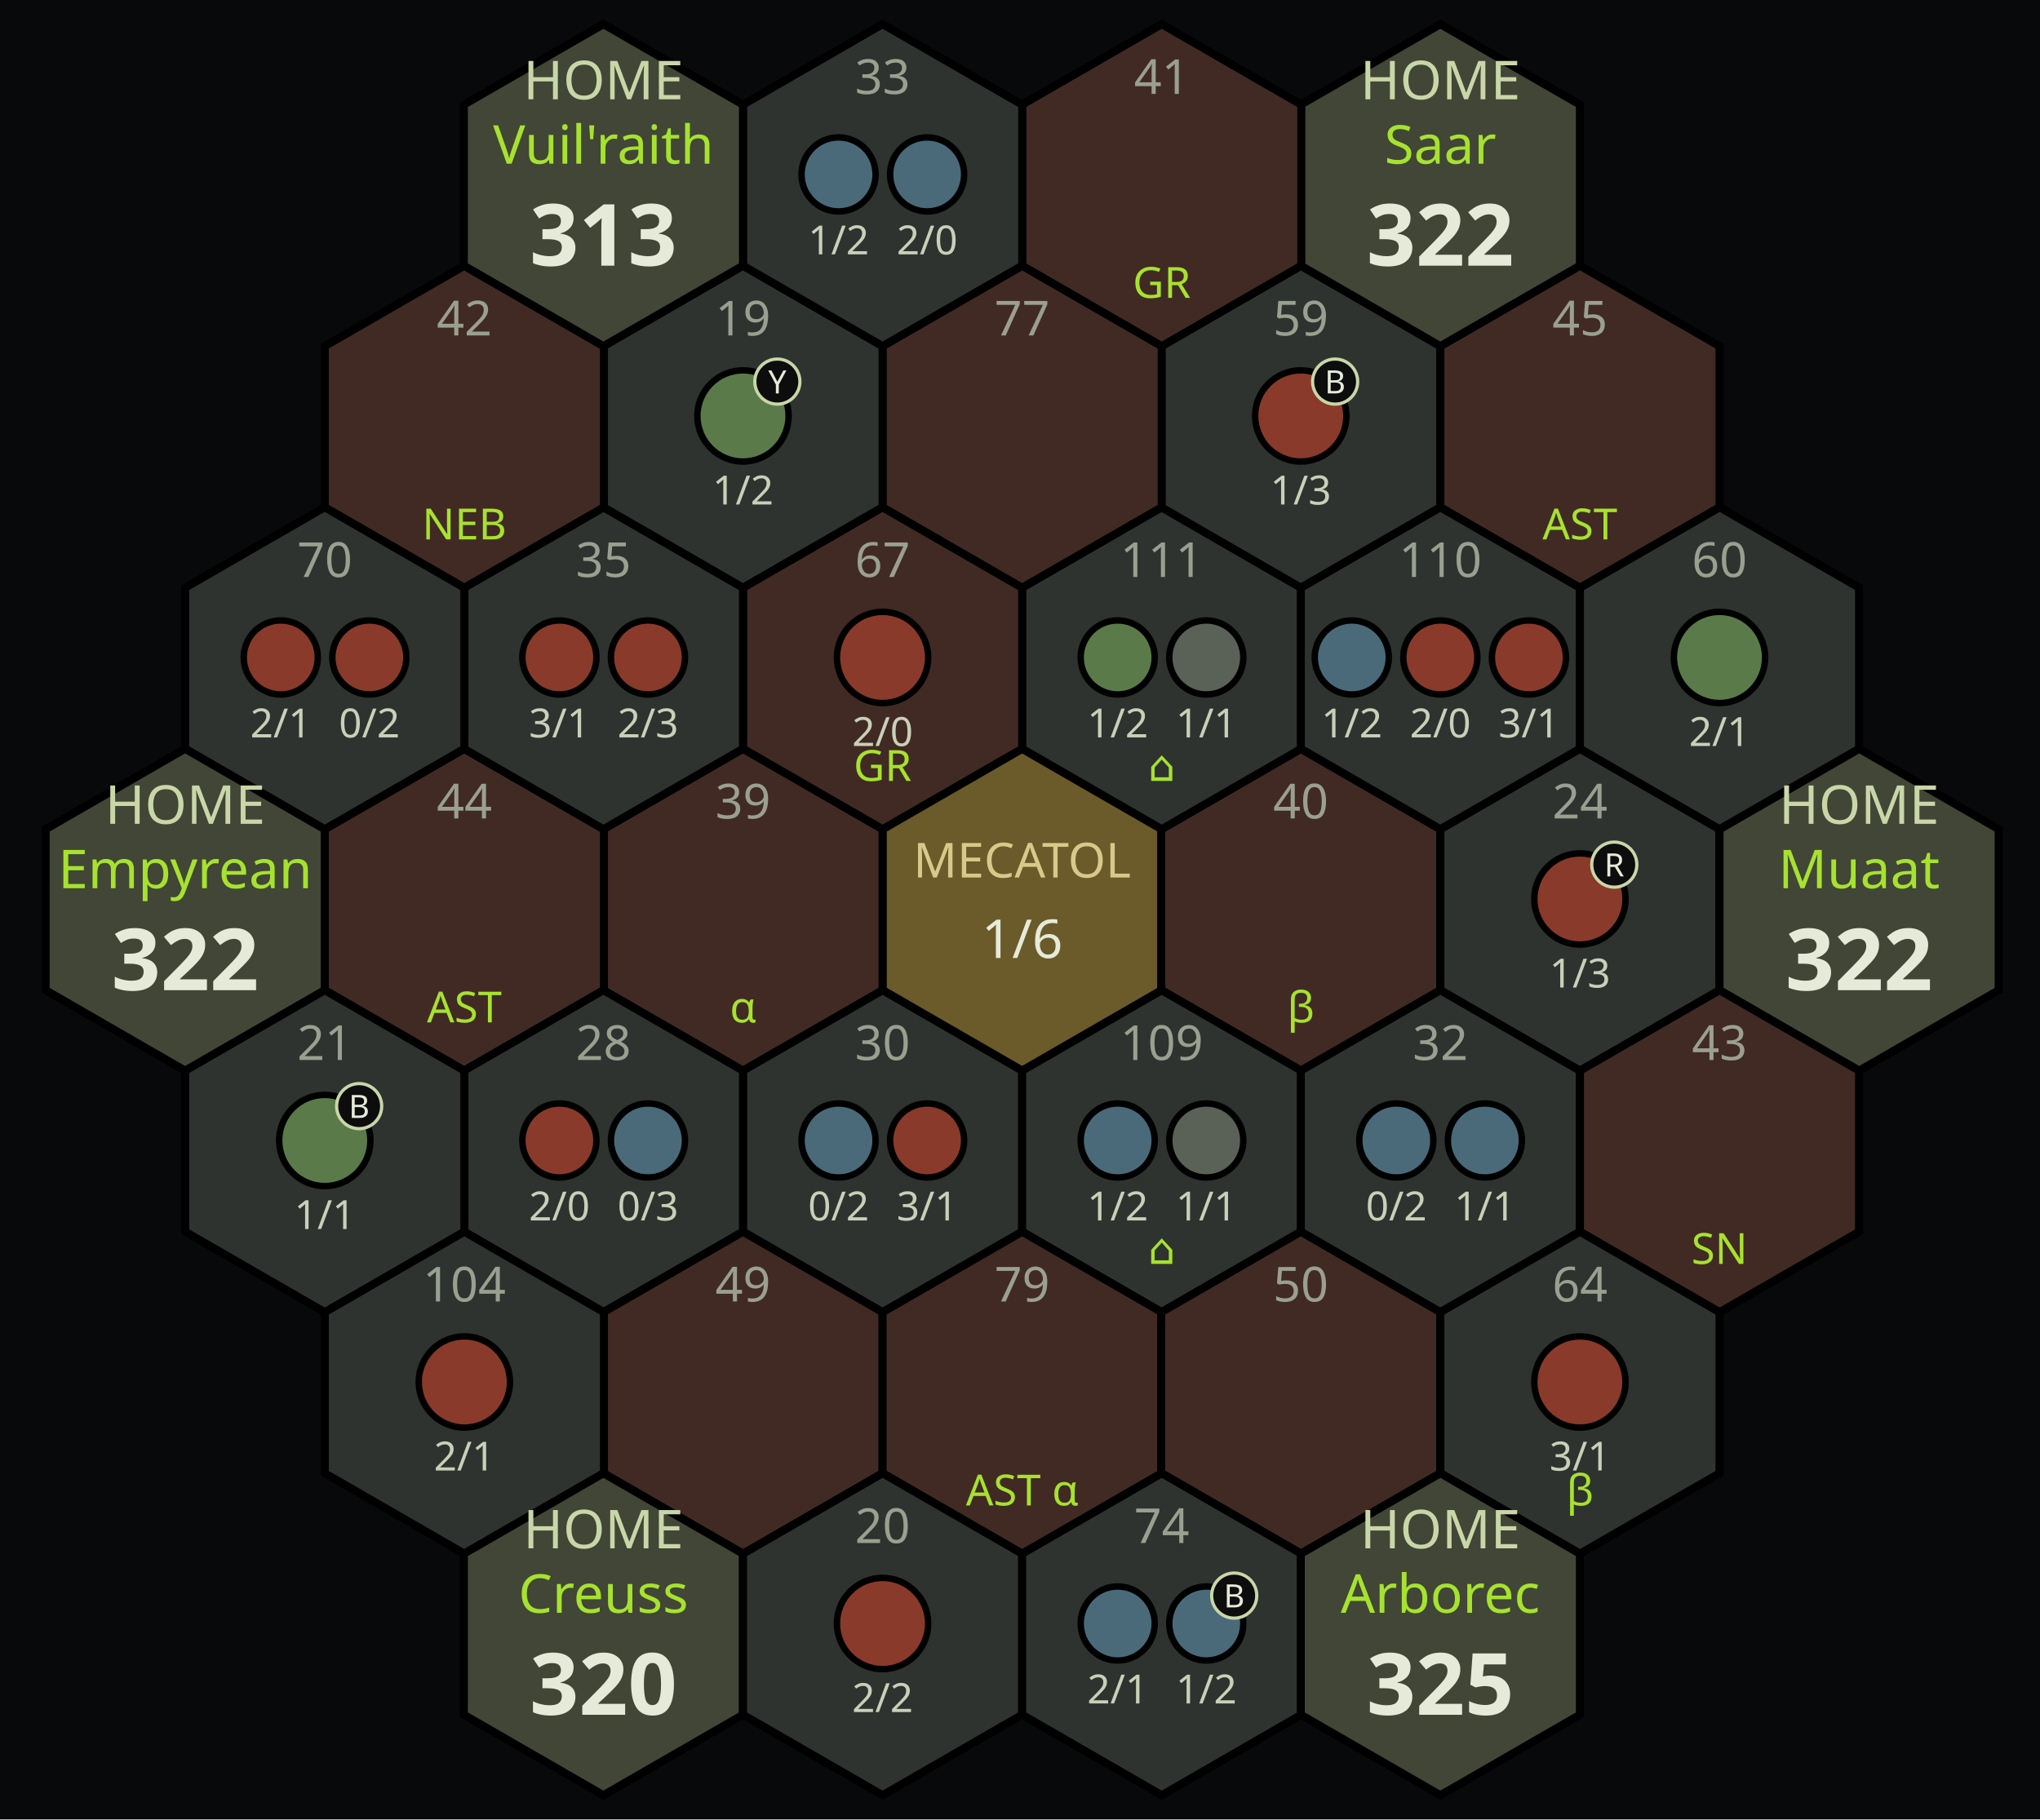
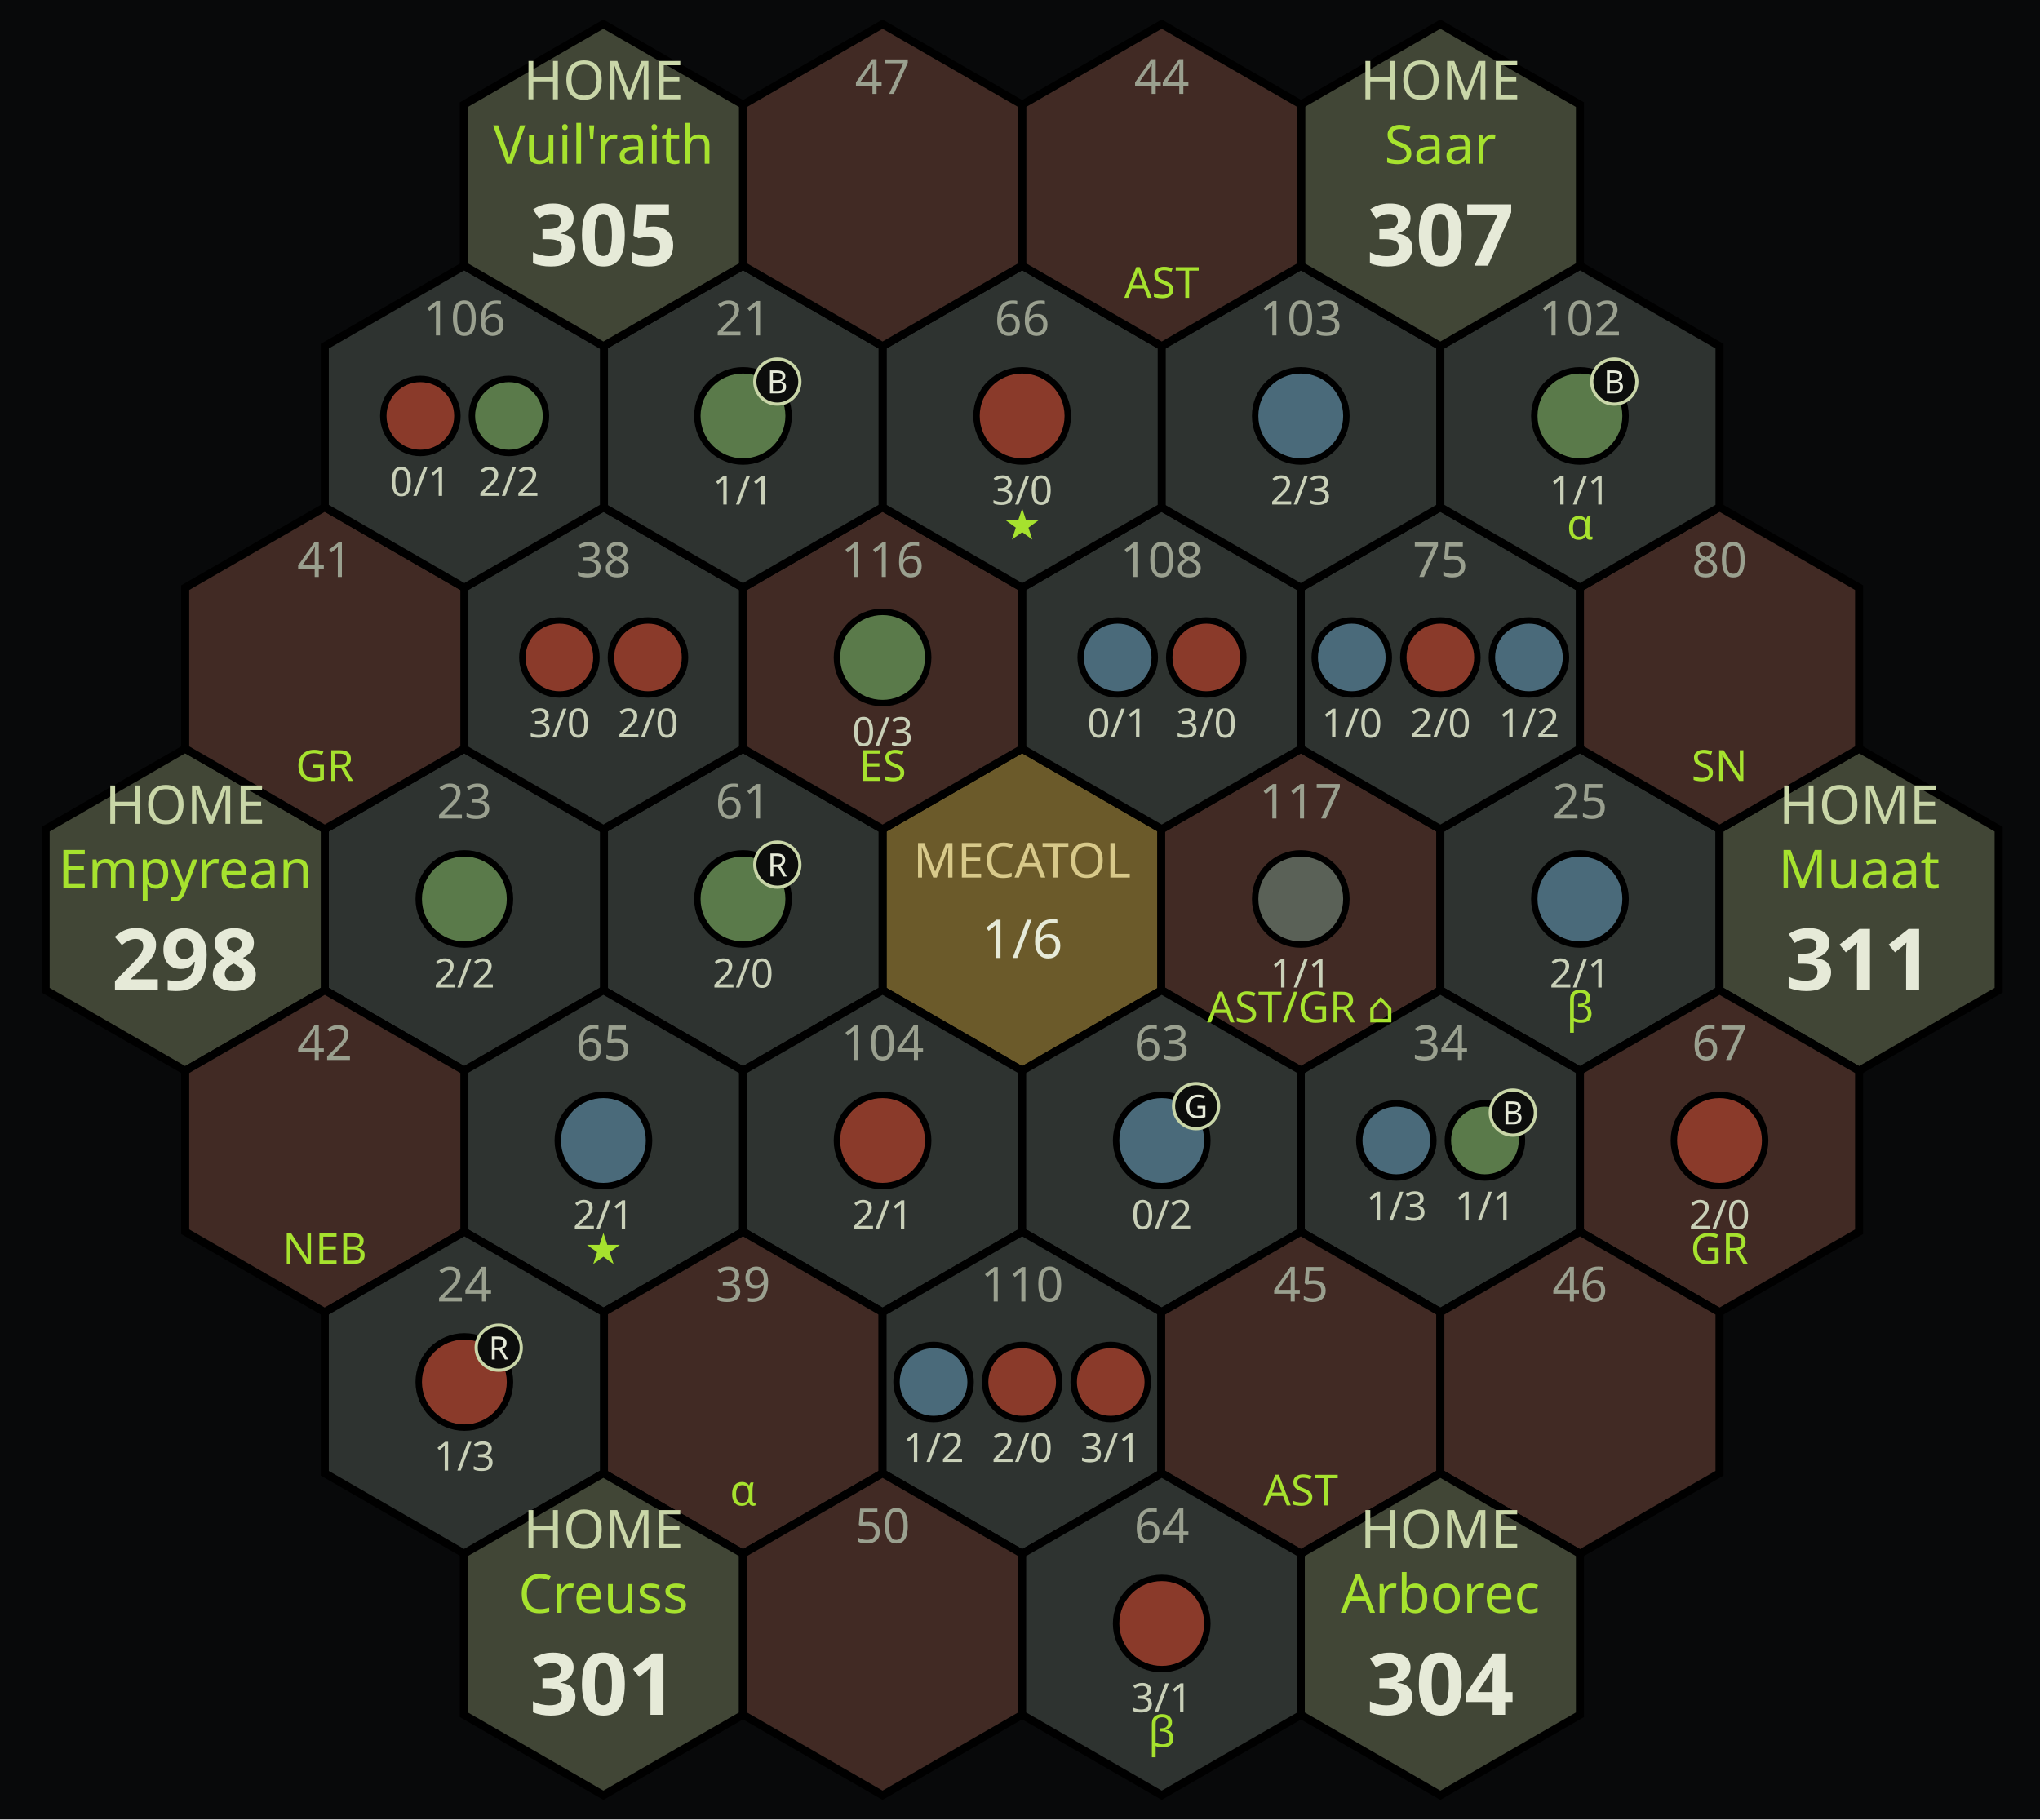
<svg xmlns="http://www.w3.org/2000/svg" width="380" height="339" viewBox="0 0 380 339">
  <rect width="100%" height="100%" fill="#08090a" />
  <polygon points="190.4,139.5 216.4,154.5 216.4,184.5 190.4,199.5 164.4,184.5 164.4,154.5" fill="#6b5a2a" stroke="#000000" stroke-width="1.5" />
  <polygon points="242.3,139.5 268.3,154.5 268.3,184.5 242.3,199.5 216.3,184.5 216.3,154.5" fill="#412a24" stroke="#000000" stroke-width="1.5" />
  <polygon points="216.4,94.5 242.4,109.5 242.4,139.5 216.4,154.5 190.4,139.5 190.4,109.5" fill="#2e3330" stroke="#000000" stroke-width="1.5" />
-   <polygon points="138.4,139.5 164.4,154.5 164.4,184.5 138.4,199.5 112.4,184.5 112.4,154.5" fill="#412a24" stroke="#000000" stroke-width="1.5" />
+   <polygon points="138.4,139.5 164.4,154.5 164.4,184.5 138.4,199.5 112.4,184.5 112.4,154.5" fill="#2e3330" stroke="#000000" stroke-width="1.5" />
  <polygon points="164.4,94.5 190.4,109.5 190.4,139.5 164.4,154.5 138.4,139.5 138.4,109.5" fill="#412a24" stroke="#000000" stroke-width="1.5" />
  <polygon points="164.4,184.5 190.4,199.5 190.4,229.5 164.4,244.5 138.4,229.5 138.4,199.5" fill="#2e3330" stroke="#000000" stroke-width="1.5" />
  <polygon points="216.4,184.5 242.4,199.5 242.4,229.5 216.4,244.5 190.4,229.5 190.4,199.5" fill="#2e3330" stroke="#000000" stroke-width="1.5" />
  <polygon points="294.3,139.5 320.3,154.5 320.3,184.5 294.3,199.5 268.3,184.5 268.3,154.5" fill="#2e3330" stroke="#000000" stroke-width="1.5" />
  <polygon points="268.3,94.5 294.3,109.5 294.3,139.5 268.3,154.5 242.3,139.5 242.3,109.5" fill="#2e3330" stroke="#000000" stroke-width="1.5" />
  <polygon points="268.3,184.5 294.3,199.5 294.3,229.5 268.3,244.5 242.3,229.5 242.3,199.5" fill="#2e3330" stroke="#000000" stroke-width="1.5" />
  <polygon points="242.3,49.5 268.3,64.5 268.3,94.5 242.3,109.5 216.3,94.5 216.3,64.5" fill="#2e3330" stroke="#000000" stroke-width="1.5" />
-   <polygon points="190.4,49.5 216.4,64.5 216.4,94.5 190.4,109.5 164.4,94.5 164.4,64.5" fill="#412a24" stroke="#000000" stroke-width="1.5" />
-   <polygon points="86.5,139.5 112.5,154.5 112.5,184.5 86.5,199.5 60.5,184.5 60.5,154.5" fill="#412a24" stroke="#000000" stroke-width="1.5" />
+   <polygon points="190.4,49.5 216.4,64.5 216.4,94.5 190.4,109.5 164.4,94.5 164.4,64.5" fill="#2e3330" stroke="#000000" stroke-width="1.5" />
+   <polygon points="86.5,139.5 112.5,154.5 112.5,184.5 86.5,199.5 60.5,184.5 60.5,154.5" fill="#2e3330" stroke="#000000" stroke-width="1.5" />
  <polygon points="112.4,94.5 138.4,109.5 138.4,139.5 112.4,154.5 86.4,139.5 86.4,109.5" fill="#2e3330" stroke="#000000" stroke-width="1.5" />
  <polygon points="112.4,184.5 138.4,199.5 138.4,229.5 112.4,244.5 86.4,229.5 86.4,199.5" fill="#2e3330" stroke="#000000" stroke-width="1.5" />
  <polygon points="138.4,49.5 164.4,64.5 164.4,94.5 138.4,109.5 112.4,94.5 112.4,64.5" fill="#2e3330" stroke="#000000" stroke-width="1.5" />
  <polygon points="138.4,229.5 164.4,244.5 164.4,274.5 138.4,289.5 112.4,274.5 112.4,244.5" fill="#412a24" stroke="#000000" stroke-width="1.5" />
-   <polygon points="190.4,229.5 216.4,244.5 216.4,274.5 190.4,289.5 164.4,274.5 164.4,244.5" fill="#412a24" stroke="#000000" stroke-width="1.5" />
+   <polygon points="190.4,229.5 216.4,244.5 216.4,274.5 190.4,289.5 164.4,274.5 164.4,244.5" fill="#2e3330" stroke="#000000" stroke-width="1.5" />
  <polygon points="242.3,229.5 268.3,244.5 268.3,274.5 242.3,289.5 216.3,274.5 216.3,244.5" fill="#412a24" stroke="#000000" stroke-width="1.5" />
  <polygon points="346.3,139.5 372.3,154.5 372.3,184.5 346.3,199.5 320.3,184.5 320.3,154.5" fill="#414636" stroke="#000000" stroke-width="1.5" />
-   <polygon points="320.3,94.5 346.3,109.5 346.3,139.5 320.3,154.5 294.3,139.5 294.3,109.5" fill="#2e3330" stroke="#000000" stroke-width="1.5" />
+   <polygon points="320.3,94.5 346.3,109.5 346.3,139.5 320.3,154.5 294.3,139.5 294.3,109.5" fill="#412a24" stroke="#000000" stroke-width="1.5" />
  <polygon points="320.3,184.5 346.3,199.5 346.3,229.5 320.3,244.5 294.3,229.5 294.3,199.5" fill="#412a24" stroke="#000000" stroke-width="1.5" />
-   <polygon points="294.3,49.5 320.3,64.5 320.3,94.5 294.3,109.5 268.3,94.5 268.3,64.5" fill="#412a24" stroke="#000000" stroke-width="1.5" />
-   <polygon points="294.3,229.5 320.3,244.5 320.3,274.5 294.3,289.5 268.3,274.5 268.3,244.5" fill="#2e3330" stroke="#000000" stroke-width="1.5" />
+   <polygon points="294.3,49.5 320.3,64.5 320.3,94.5 294.3,109.5 268.3,94.5 268.3,64.5" fill="#2e3330" stroke="#000000" stroke-width="1.5" />
+   <polygon points="294.3,229.5 320.3,244.5 320.3,274.5 294.3,289.5 268.3,274.5 268.3,244.5" fill="#412a24" stroke="#000000" stroke-width="1.5" />
  <polygon points="268.3,4.5 294.3,19.5 294.3,49.5 268.3,64.5 242.3,49.5 242.3,19.5" fill="#414636" stroke="#000000" stroke-width="1.5" />
  <polygon points="216.4,4.5 242.4,19.5 242.4,49.5 216.4,64.5 190.4,49.5 190.4,19.5" fill="#412a24" stroke="#000000" stroke-width="1.5" />
-   <polygon points="164.4,4.5 190.4,19.5 190.4,49.5 164.4,64.5 138.4,49.5 138.4,19.5" fill="#2e3330" stroke="#000000" stroke-width="1.5" />
+   <polygon points="164.4,4.5 190.4,19.5 190.4,49.5 164.4,64.5 138.4,49.5 138.4,19.5" fill="#412a24" stroke="#000000" stroke-width="1.5" />
  <polygon points="34.5,139.5 60.5,154.5 60.5,184.5 34.5,199.5 8.5,184.5 8.5,154.5" fill="#414636" stroke="#000000" stroke-width="1.5" />
-   <polygon points="60.5,94.5 86.5,109.5 86.5,139.5 60.5,154.5 34.5,139.5 34.5,109.5" fill="#2e3330" stroke="#000000" stroke-width="1.5" />
-   <polygon points="60.5,184.5 86.5,199.5 86.5,229.5 60.5,244.5 34.5,229.5 34.5,199.5" fill="#2e3330" stroke="#000000" stroke-width="1.5" />
-   <polygon points="86.5,49.5 112.5,64.5 112.5,94.5 86.5,109.5 60.5,94.5 60.5,64.5" fill="#412a24" stroke="#000000" stroke-width="1.5" />
+   <polygon points="60.5,94.5 86.5,109.5 86.5,139.5 60.5,154.5 34.5,139.5 34.5,109.5" fill="#412a24" stroke="#000000" stroke-width="1.5" />
+   <polygon points="60.5,184.5 86.5,199.5 86.5,229.5 60.5,244.5 34.5,229.5 34.5,199.5" fill="#412a24" stroke="#000000" stroke-width="1.5" />
+   <polygon points="86.5,49.5 112.5,64.5 112.5,94.5 86.5,109.5 60.5,94.5 60.5,64.5" fill="#2e3330" stroke="#000000" stroke-width="1.5" />
  <polygon points="86.5,229.5 112.5,244.5 112.5,274.5 86.5,289.5 60.5,274.5 60.5,244.5" fill="#2e3330" stroke="#000000" stroke-width="1.5" />
  <polygon points="112.4,4.5 138.4,19.5 138.4,49.5 112.4,64.5 86.4,49.5 86.4,19.5" fill="#414636" stroke="#000000" stroke-width="1.5" />
  <polygon points="112.4,274.5 138.4,289.5 138.4,319.5 112.4,334.5 86.4,319.5 86.4,289.5" fill="#414636" stroke="#000000" stroke-width="1.5" />
-   <polygon points="164.4,274.5 190.4,289.5 190.4,319.5 164.4,334.5 138.4,319.5 138.4,289.5" fill="#2e3330" stroke="#000000" stroke-width="1.5" />
+   <polygon points="164.4,274.5 190.4,289.5 190.4,319.5 164.4,334.5 138.4,319.5 138.4,289.5" fill="#412a24" stroke="#000000" stroke-width="1.5" />
  <polygon points="216.4,274.5 242.4,289.5 242.4,319.5 216.4,334.5 190.4,319.5 190.4,289.5" fill="#2e3330" stroke="#000000" stroke-width="1.5" />
  <polygon points="268.3,274.5 294.3,289.5 294.3,319.5 268.3,334.5 242.3,319.5 242.3,289.5" fill="#414636" stroke="#000000" stroke-width="1.5" />
  <text x="190.4" y="163.5" font-size="9" fill="#d8c98a" text-anchor="middle" font-family="sans-serif">MECATOL</text>
  <text x="190.4" y="178.5" font-size="10" fill="#e6ead8" text-anchor="middle" font-family="sans-serif">1/6</text>
-   <text x="242.3" y="152.5" font-size="9" fill="#9aa08f" text-anchor="middle" font-family="sans-serif">40</text>
-   <text x="242.3" y="190.5" font-size="8" fill="#a6e22e" text-anchor="middle" font-family="sans-serif">β</text>
-   <text x="216.4" y="107.5" font-size="9" fill="#9aa08f" text-anchor="middle" font-family="sans-serif">111</text>
-   <circle cx="208.2" cy="122.5" r="6.9" fill="#5a7a4a" stroke="#000000" stroke-width="1.20" />
-   <text x="208.2" y="137.4" font-size="7.5" fill="#c9d0b8" text-anchor="middle" font-family="sans-serif">1/2</text>
-   <circle cx="224.7" cy="122.5" r="6.9" fill="#5a6157" stroke="#000000" stroke-width="1.20" />
-   <text x="224.7" y="137.4" font-size="7.5" fill="#c9d0b8" text-anchor="middle" font-family="sans-serif">1/1</text>
-   <text x="216.4" y="145.5" font-size="8" fill="#a6e22e" text-anchor="middle" font-family="sans-serif">⌂</text>
-   <text x="138.4" y="152.5" font-size="9" fill="#9aa08f" text-anchor="middle" font-family="sans-serif">39</text>
-   <text x="138.4" y="190.5" font-size="8" fill="#a6e22e" text-anchor="middle" font-family="sans-serif">α</text>
-   <text x="164.4" y="107.5" font-size="9" fill="#9aa08f" text-anchor="middle" font-family="sans-serif">67</text>
-   <circle cx="164.4" cy="122.5" r="8.5" fill="#8a3a2a" stroke="#000000" stroke-width="1.20" />
-   <text x="164.4" y="139.0" font-size="7.5" fill="#c9d0b8" text-anchor="middle" font-family="sans-serif">2/0</text>
-   <text x="164.4" y="145.5" font-size="8" fill="#a6e22e" text-anchor="middle" font-family="sans-serif">GR</text>
-   <text x="164.4" y="197.5" font-size="9" fill="#9aa08f" text-anchor="middle" font-family="sans-serif">30</text>
-   <circle cx="156.2" cy="212.5" r="6.9" fill="#4a6a7a" stroke="#000000" stroke-width="1.20" />
-   <text x="156.2" y="227.4" font-size="7.5" fill="#c9d0b8" text-anchor="middle" font-family="sans-serif">0/2</text>
-   <circle cx="172.7" cy="212.5" r="6.9" fill="#8a3a2a" stroke="#000000" stroke-width="1.20" />
-   <text x="172.7" y="227.4" font-size="7.5" fill="#c9d0b8" text-anchor="middle" font-family="sans-serif">3/1</text>
-   <text x="216.4" y="197.5" font-size="9" fill="#9aa08f" text-anchor="middle" font-family="sans-serif">109</text>
-   <circle cx="208.2" cy="212.5" r="6.9" fill="#4a6a7a" stroke="#000000" stroke-width="1.20" />
-   <text x="208.2" y="227.4" font-size="7.5" fill="#c9d0b8" text-anchor="middle" font-family="sans-serif">1/2</text>
-   <circle cx="224.7" cy="212.5" r="6.9" fill="#5a6157" stroke="#000000" stroke-width="1.20" />
-   <text x="224.7" y="227.4" font-size="7.5" fill="#c9d0b8" text-anchor="middle" font-family="sans-serif">1/1</text>
-   <text x="216.4" y="235.5" font-size="8" fill="#a6e22e" text-anchor="middle" font-family="sans-serif">⌂</text>
-   <text x="294.3" y="152.5" font-size="9" fill="#9aa08f" text-anchor="middle" font-family="sans-serif">24</text>
-   <circle cx="294.3" cy="167.5" r="8.5" fill="#8a3a2a" stroke="#000000" stroke-width="1.20" />
-   <circle cx="300.7" cy="161.1" r="4.2" fill="#0c0d0c" stroke="#c9d6a8" stroke-width="0.6" />
-   <text x="300.7" y="163.3" font-size="6" fill="#e6ead8" text-anchor="middle" font-family="sans-serif">R</text>
-   <text x="294.3" y="184.0" font-size="7.5" fill="#c9d0b8" text-anchor="middle" font-family="sans-serif">1/3</text>
-   <text x="268.3" y="107.5" font-size="9" fill="#9aa08f" text-anchor="middle" font-family="sans-serif">110</text>
+   <text x="242.3" y="152.5" font-size="9" fill="#9aa08f" text-anchor="middle" font-family="sans-serif">117</text>
+   <circle cx="242.3" cy="167.5" r="8.5" fill="#5a6157" stroke="#000000" stroke-width="1.20" />
+   <text x="242.3" y="184.0" font-size="7.5" fill="#c9d0b8" text-anchor="middle" font-family="sans-serif">1/1</text>
+   <text x="242.3" y="190.5" font-size="8" fill="#a6e22e" text-anchor="middle" font-family="sans-serif">AST/GR ⌂</text>
+   <text x="216.4" y="107.5" font-size="9" fill="#9aa08f" text-anchor="middle" font-family="sans-serif">108</text>
+   <circle cx="208.2" cy="122.5" r="6.9" fill="#4a6a7a" stroke="#000000" stroke-width="1.20" />
+   <text x="208.2" y="137.4" font-size="7.5" fill="#c9d0b8" text-anchor="middle" font-family="sans-serif">0/1</text>
+   <circle cx="224.7" cy="122.5" r="6.9" fill="#8a3a2a" stroke="#000000" stroke-width="1.20" />
+   <text x="224.7" y="137.4" font-size="7.5" fill="#c9d0b8" text-anchor="middle" font-family="sans-serif">3/0</text>
+   <text x="138.4" y="152.5" font-size="9" fill="#9aa08f" text-anchor="middle" font-family="sans-serif">61</text>
+   <circle cx="138.4" cy="167.5" r="8.5" fill="#5a7a4a" stroke="#000000" stroke-width="1.20" />
+   <circle cx="144.8" cy="161.1" r="4.2" fill="#0c0d0c" stroke="#c9d6a8" stroke-width="0.6" />
+   <text x="144.8" y="163.3" font-size="6" fill="#e6ead8" text-anchor="middle" font-family="sans-serif">R</text>
+   <text x="138.4" y="184.0" font-size="7.5" fill="#c9d0b8" text-anchor="middle" font-family="sans-serif">2/0</text>
+   <text x="164.4" y="107.5" font-size="9" fill="#9aa08f" text-anchor="middle" font-family="sans-serif">116</text>
+   <circle cx="164.4" cy="122.5" r="8.5" fill="#5a7a4a" stroke="#000000" stroke-width="1.20" />
+   <text x="164.4" y="139.0" font-size="7.5" fill="#c9d0b8" text-anchor="middle" font-family="sans-serif">0/3</text>
+   <text x="164.4" y="145.5" font-size="8" fill="#a6e22e" text-anchor="middle" font-family="sans-serif">ES</text>
+   <text x="164.4" y="197.5" font-size="9" fill="#9aa08f" text-anchor="middle" font-family="sans-serif">104</text>
+   <circle cx="164.4" cy="212.5" r="8.5" fill="#8a3a2a" stroke="#000000" stroke-width="1.20" />
+   <text x="164.4" y="229.0" font-size="7.5" fill="#c9d0b8" text-anchor="middle" font-family="sans-serif">2/1</text>
+   <text x="216.4" y="197.5" font-size="9" fill="#9aa08f" text-anchor="middle" font-family="sans-serif">63</text>
+   <circle cx="216.4" cy="212.5" r="8.5" fill="#4a6a7a" stroke="#000000" stroke-width="1.20" />
+   <circle cx="222.8" cy="206.1" r="4.2" fill="#0c0d0c" stroke="#c9d6a8" stroke-width="0.6" />
+   <text x="222.8" y="208.3" font-size="6" fill="#e6ead8" text-anchor="middle" font-family="sans-serif">G</text>
+   <text x="216.4" y="229.0" font-size="7.5" fill="#c9d0b8" text-anchor="middle" font-family="sans-serif">0/2</text>
+   <text x="294.3" y="152.5" font-size="9" fill="#9aa08f" text-anchor="middle" font-family="sans-serif">25</text>
+   <circle cx="294.3" cy="167.5" r="8.5" fill="#4a6a7a" stroke="#000000" stroke-width="1.20" />
+   <text x="294.3" y="184.0" font-size="7.5" fill="#c9d0b8" text-anchor="middle" font-family="sans-serif">2/1</text>
+   <text x="294.3" y="190.5" font-size="8" fill="#a6e22e" text-anchor="middle" font-family="sans-serif">β</text>
+   <text x="268.3" y="107.5" font-size="9" fill="#9aa08f" text-anchor="middle" font-family="sans-serif">75</text>
  <circle cx="251.8" cy="122.5" r="6.9" fill="#4a6a7a" stroke="#000000" stroke-width="1.20" />
-   <text x="251.8" y="137.4" font-size="7.5" fill="#c9d0b8" text-anchor="middle" font-family="sans-serif">1/2</text>
+   <text x="251.8" y="137.4" font-size="7.5" fill="#c9d0b8" text-anchor="middle" font-family="sans-serif">1/0</text>
  <circle cx="268.3" cy="122.5" r="6.9" fill="#8a3a2a" stroke="#000000" stroke-width="1.20" />
  <text x="268.3" y="137.4" font-size="7.5" fill="#c9d0b8" text-anchor="middle" font-family="sans-serif">2/0</text>
-   <circle cx="284.8" cy="122.5" r="6.9" fill="#8a3a2a" stroke="#000000" stroke-width="1.20" />
-   <text x="284.8" y="137.4" font-size="7.5" fill="#c9d0b8" text-anchor="middle" font-family="sans-serif">3/1</text>
-   <text x="268.3" y="197.5" font-size="9" fill="#9aa08f" text-anchor="middle" font-family="sans-serif">32</text>
+   <circle cx="284.8" cy="122.5" r="6.9" fill="#4a6a7a" stroke="#000000" stroke-width="1.20" />
+   <text x="284.8" y="137.4" font-size="7.5" fill="#c9d0b8" text-anchor="middle" font-family="sans-serif">1/2</text>
+   <text x="268.3" y="197.5" font-size="9" fill="#9aa08f" text-anchor="middle" font-family="sans-serif">34</text>
  <circle cx="260.1" cy="212.5" r="6.9" fill="#4a6a7a" stroke="#000000" stroke-width="1.20" />
-   <text x="260.1" y="227.4" font-size="7.5" fill="#c9d0b8" text-anchor="middle" font-family="sans-serif">0/2</text>
-   <circle cx="276.6" cy="212.5" r="6.9" fill="#4a6a7a" stroke="#000000" stroke-width="1.20" />
+   <text x="260.1" y="227.4" font-size="7.5" fill="#c9d0b8" text-anchor="middle" font-family="sans-serif">1/3</text>
+   <circle cx="276.6" cy="212.5" r="6.9" fill="#5a7a4a" stroke="#000000" stroke-width="1.20" />
+   <circle cx="281.8" cy="207.3" r="4.2" fill="#0c0d0c" stroke="#c9d6a8" stroke-width="0.6" />
+   <text x="281.8" y="209.5" font-size="6" fill="#e6ead8" text-anchor="middle" font-family="sans-serif">B</text>
  <text x="276.6" y="227.4" font-size="7.5" fill="#c9d0b8" text-anchor="middle" font-family="sans-serif">1/1</text>
-   <text x="242.3" y="62.5" font-size="9" fill="#9aa08f" text-anchor="middle" font-family="sans-serif">59</text>
-   <circle cx="242.3" cy="77.5" r="8.5" fill="#8a3a2a" stroke="#000000" stroke-width="1.20" />
-   <circle cx="248.7" cy="71.1" r="4.2" fill="#0c0d0c" stroke="#c9d6a8" stroke-width="0.6" />
-   <text x="248.7" y="73.3" font-size="6" fill="#e6ead8" text-anchor="middle" font-family="sans-serif">B</text>
-   <text x="242.3" y="94.0" font-size="7.5" fill="#c9d0b8" text-anchor="middle" font-family="sans-serif">1/3</text>
-   <text x="190.4" y="62.5" font-size="9" fill="#9aa08f" text-anchor="middle" font-family="sans-serif">77</text>
-   <text x="86.5" y="152.5" font-size="9" fill="#9aa08f" text-anchor="middle" font-family="sans-serif">44</text>
-   <text x="86.5" y="190.5" font-size="8" fill="#a6e22e" text-anchor="middle" font-family="sans-serif">AST</text>
-   <text x="112.4" y="107.5" font-size="9" fill="#9aa08f" text-anchor="middle" font-family="sans-serif">35</text>
+   <text x="242.3" y="62.5" font-size="9" fill="#9aa08f" text-anchor="middle" font-family="sans-serif">103</text>
+   <circle cx="242.3" cy="77.5" r="8.5" fill="#4a6a7a" stroke="#000000" stroke-width="1.20" />
+   <text x="242.3" y="94.0" font-size="7.5" fill="#c9d0b8" text-anchor="middle" font-family="sans-serif">2/3</text>
+   <text x="190.4" y="62.5" font-size="9" fill="#9aa08f" text-anchor="middle" font-family="sans-serif">66</text>
+   <circle cx="190.4" cy="77.5" r="8.5" fill="#8a3a2a" stroke="#000000" stroke-width="1.20" />
+   <text x="190.4" y="94.0" font-size="7.5" fill="#c9d0b8" text-anchor="middle" font-family="sans-serif">3/0</text>
+   <text x="190.4" y="100.5" font-size="8" fill="#a6e22e" text-anchor="middle" font-family="sans-serif">★</text>
+   <text x="86.5" y="152.5" font-size="9" fill="#9aa08f" text-anchor="middle" font-family="sans-serif">23</text>
+   <circle cx="86.5" cy="167.5" r="8.5" fill="#5a7a4a" stroke="#000000" stroke-width="1.20" />
+   <text x="86.5" y="184.0" font-size="7.5" fill="#c9d0b8" text-anchor="middle" font-family="sans-serif">2/2</text>
+   <text x="112.4" y="107.5" font-size="9" fill="#9aa08f" text-anchor="middle" font-family="sans-serif">38</text>
  <circle cx="104.2" cy="122.5" r="6.9" fill="#8a3a2a" stroke="#000000" stroke-width="1.20" />
-   <text x="104.2" y="137.4" font-size="7.5" fill="#c9d0b8" text-anchor="middle" font-family="sans-serif">3/1</text>
+   <text x="104.2" y="137.4" font-size="7.5" fill="#c9d0b8" text-anchor="middle" font-family="sans-serif">3/0</text>
  <circle cx="120.7" cy="122.5" r="6.9" fill="#8a3a2a" stroke="#000000" stroke-width="1.20" />
-   <text x="120.7" y="137.4" font-size="7.5" fill="#c9d0b8" text-anchor="middle" font-family="sans-serif">2/3</text>
-   <text x="112.4" y="197.5" font-size="9" fill="#9aa08f" text-anchor="middle" font-family="sans-serif">28</text>
-   <circle cx="104.2" cy="212.5" r="6.9" fill="#8a3a2a" stroke="#000000" stroke-width="1.20" />
-   <text x="104.2" y="227.4" font-size="7.5" fill="#c9d0b8" text-anchor="middle" font-family="sans-serif">2/0</text>
-   <circle cx="120.7" cy="212.5" r="6.9" fill="#4a6a7a" stroke="#000000" stroke-width="1.20" />
-   <text x="120.7" y="227.4" font-size="7.5" fill="#c9d0b8" text-anchor="middle" font-family="sans-serif">0/3</text>
-   <text x="138.4" y="62.5" font-size="9" fill="#9aa08f" text-anchor="middle" font-family="sans-serif">19</text>
+   <text x="120.7" y="137.4" font-size="7.5" fill="#c9d0b8" text-anchor="middle" font-family="sans-serif">2/0</text>
+   <text x="112.4" y="197.5" font-size="9" fill="#9aa08f" text-anchor="middle" font-family="sans-serif">65</text>
+   <circle cx="112.4" cy="212.5" r="8.5" fill="#4a6a7a" stroke="#000000" stroke-width="1.20" />
+   <text x="112.4" y="229.0" font-size="7.5" fill="#c9d0b8" text-anchor="middle" font-family="sans-serif">2/1</text>
+   <text x="112.4" y="235.5" font-size="8" fill="#a6e22e" text-anchor="middle" font-family="sans-serif">★</text>
+   <text x="138.4" y="62.5" font-size="9" fill="#9aa08f" text-anchor="middle" font-family="sans-serif">21</text>
  <circle cx="138.4" cy="77.5" r="8.5" fill="#5a7a4a" stroke="#000000" stroke-width="1.20" />
  <circle cx="144.8" cy="71.1" r="4.2" fill="#0c0d0c" stroke="#c9d6a8" stroke-width="0.6" />
-   <text x="144.8" y="73.3" font-size="6" fill="#e6ead8" text-anchor="middle" font-family="sans-serif">Y</text>
-   <text x="138.4" y="94.0" font-size="7.5" fill="#c9d0b8" text-anchor="middle" font-family="sans-serif">1/2</text>
-   <text x="138.4" y="242.5" font-size="9" fill="#9aa08f" text-anchor="middle" font-family="sans-serif">49</text>
-   <text x="190.4" y="242.5" font-size="9" fill="#9aa08f" text-anchor="middle" font-family="sans-serif">79</text>
-   <text x="190.4" y="280.5" font-size="8" fill="#a6e22e" text-anchor="middle" font-family="sans-serif">AST α</text>
-   <text x="242.3" y="242.5" font-size="9" fill="#9aa08f" text-anchor="middle" font-family="sans-serif">50</text>
+   <text x="144.8" y="73.3" font-size="6" fill="#e6ead8" text-anchor="middle" font-family="sans-serif">B</text>
+   <text x="138.4" y="94.0" font-size="7.5" fill="#c9d0b8" text-anchor="middle" font-family="sans-serif">1/1</text>
+   <text x="138.4" y="242.5" font-size="9" fill="#9aa08f" text-anchor="middle" font-family="sans-serif">39</text>
+   <text x="138.4" y="280.5" font-size="8" fill="#a6e22e" text-anchor="middle" font-family="sans-serif">α</text>
+   <text x="190.4" y="242.5" font-size="9" fill="#9aa08f" text-anchor="middle" font-family="sans-serif">110</text>
+   <circle cx="173.9" cy="257.5" r="6.9" fill="#4a6a7a" stroke="#000000" stroke-width="1.20" />
+   <text x="173.9" y="272.4" font-size="7.5" fill="#c9d0b8" text-anchor="middle" font-family="sans-serif">1/2</text>
+   <circle cx="190.4" cy="257.5" r="6.9" fill="#8a3a2a" stroke="#000000" stroke-width="1.20" />
+   <text x="190.4" y="272.4" font-size="7.5" fill="#c9d0b8" text-anchor="middle" font-family="sans-serif">2/0</text>
+   <circle cx="206.9" cy="257.5" r="6.9" fill="#8a3a2a" stroke="#000000" stroke-width="1.20" />
+   <text x="206.9" y="272.4" font-size="7.5" fill="#c9d0b8" text-anchor="middle" font-family="sans-serif">3/1</text>
+   <text x="242.3" y="242.5" font-size="9" fill="#9aa08f" text-anchor="middle" font-family="sans-serif">45</text>
+   <text x="242.3" y="280.5" font-size="8" fill="#a6e22e" text-anchor="middle" font-family="sans-serif">AST</text>
  <text x="346.3" y="153.5" font-size="10" fill="#c9d6a8" text-anchor="middle" font-family="sans-serif">HOME</text>
  <text x="346.3" y="165.5" font-size="10" fill="#a6e22e" text-anchor="middle" font-family="sans-serif">Muaat</text>
-   <text x="346.3" y="184.5" font-size="16" fill="#e6ead8" text-anchor="middle" font-family="sans-serif" font-weight="bold">322</text>
-   <text x="320.3" y="107.5" font-size="9" fill="#9aa08f" text-anchor="middle" font-family="sans-serif">60</text>
-   <circle cx="320.3" cy="122.5" r="8.5" fill="#5a7a4a" stroke="#000000" stroke-width="1.20" />
-   <text x="320.3" y="139.0" font-size="7.5" fill="#c9d0b8" text-anchor="middle" font-family="sans-serif">2/1</text>
-   <text x="320.3" y="197.5" font-size="9" fill="#9aa08f" text-anchor="middle" font-family="sans-serif">43</text>
-   <text x="320.3" y="235.5" font-size="8" fill="#a6e22e" text-anchor="middle" font-family="sans-serif">SN</text>
-   <text x="294.3" y="62.5" font-size="9" fill="#9aa08f" text-anchor="middle" font-family="sans-serif">45</text>
-   <text x="294.3" y="100.5" font-size="8" fill="#a6e22e" text-anchor="middle" font-family="sans-serif">AST</text>
-   <text x="294.3" y="242.5" font-size="9" fill="#9aa08f" text-anchor="middle" font-family="sans-serif">64</text>
-   <circle cx="294.3" cy="257.5" r="8.5" fill="#8a3a2a" stroke="#000000" stroke-width="1.20" />
-   <text x="294.3" y="274.0" font-size="7.5" fill="#c9d0b8" text-anchor="middle" font-family="sans-serif">3/1</text>
-   <text x="294.3" y="280.5" font-size="8" fill="#a6e22e" text-anchor="middle" font-family="sans-serif">β</text>
+   <text x="346.3" y="184.5" font-size="16" fill="#e6ead8" text-anchor="middle" font-family="sans-serif" font-weight="bold">311</text>
+   <text x="320.3" y="107.5" font-size="9" fill="#9aa08f" text-anchor="middle" font-family="sans-serif">80</text>
+   <text x="320.3" y="145.5" font-size="8" fill="#a6e22e" text-anchor="middle" font-family="sans-serif">SN</text>
+   <text x="320.3" y="197.5" font-size="9" fill="#9aa08f" text-anchor="middle" font-family="sans-serif">67</text>
+   <circle cx="320.3" cy="212.5" r="8.5" fill="#8a3a2a" stroke="#000000" stroke-width="1.20" />
+   <text x="320.3" y="229.0" font-size="7.5" fill="#c9d0b8" text-anchor="middle" font-family="sans-serif">2/0</text>
+   <text x="320.3" y="235.5" font-size="8" fill="#a6e22e" text-anchor="middle" font-family="sans-serif">GR</text>
+   <text x="294.3" y="62.5" font-size="9" fill="#9aa08f" text-anchor="middle" font-family="sans-serif">102</text>
+   <circle cx="294.3" cy="77.5" r="8.5" fill="#5a7a4a" stroke="#000000" stroke-width="1.20" />
+   <circle cx="300.7" cy="71.1" r="4.2" fill="#0c0d0c" stroke="#c9d6a8" stroke-width="0.6" />
+   <text x="300.7" y="73.3" font-size="6" fill="#e6ead8" text-anchor="middle" font-family="sans-serif">B</text>
+   <text x="294.3" y="94.0" font-size="7.5" fill="#c9d0b8" text-anchor="middle" font-family="sans-serif">1/1</text>
+   <text x="294.3" y="100.5" font-size="8" fill="#a6e22e" text-anchor="middle" font-family="sans-serif">α</text>
+   <text x="294.3" y="242.5" font-size="9" fill="#9aa08f" text-anchor="middle" font-family="sans-serif">46</text>
  <text x="268.3" y="18.5" font-size="10" fill="#c9d6a8" text-anchor="middle" font-family="sans-serif">HOME</text>
  <text x="268.3" y="30.5" font-size="10" fill="#a6e22e" text-anchor="middle" font-family="sans-serif">Saar</text>
-   <text x="268.3" y="49.5" font-size="16" fill="#e6ead8" text-anchor="middle" font-family="sans-serif" font-weight="bold">322</text>
-   <text x="216.4" y="17.5" font-size="9" fill="#9aa08f" text-anchor="middle" font-family="sans-serif">41</text>
-   <text x="216.4" y="55.5" font-size="8" fill="#a6e22e" text-anchor="middle" font-family="sans-serif">GR</text>
-   <text x="164.4" y="17.5" font-size="9" fill="#9aa08f" text-anchor="middle" font-family="sans-serif">33</text>
-   <circle cx="156.2" cy="32.5" r="6.9" fill="#4a6a7a" stroke="#000000" stroke-width="1.20" />
-   <text x="156.2" y="47.4" font-size="7.5" fill="#c9d0b8" text-anchor="middle" font-family="sans-serif">1/2</text>
-   <circle cx="172.7" cy="32.5" r="6.9" fill="#4a6a7a" stroke="#000000" stroke-width="1.20" />
-   <text x="172.7" y="47.4" font-size="7.5" fill="#c9d0b8" text-anchor="middle" font-family="sans-serif">2/0</text>
+   <text x="268.3" y="49.5" font-size="16" fill="#e6ead8" text-anchor="middle" font-family="sans-serif" font-weight="bold">307</text>
+   <text x="216.4" y="17.5" font-size="9" fill="#9aa08f" text-anchor="middle" font-family="sans-serif">44</text>
+   <text x="216.4" y="55.5" font-size="8" fill="#a6e22e" text-anchor="middle" font-family="sans-serif">AST</text>
+   <text x="164.4" y="17.5" font-size="9" fill="#9aa08f" text-anchor="middle" font-family="sans-serif">47</text>
  <text x="34.5" y="153.5" font-size="10" fill="#c9d6a8" text-anchor="middle" font-family="sans-serif">HOME</text>
  <text x="34.5" y="165.5" font-size="10" fill="#a6e22e" text-anchor="middle" font-family="sans-serif">Empyrean</text>
-   <text x="34.5" y="184.5" font-size="16" fill="#e6ead8" text-anchor="middle" font-family="sans-serif" font-weight="bold">322</text>
-   <text x="60.5" y="107.5" font-size="9" fill="#9aa08f" text-anchor="middle" font-family="sans-serif">70</text>
-   <circle cx="52.3" cy="122.5" r="6.9" fill="#8a3a2a" stroke="#000000" stroke-width="1.20" />
-   <text x="52.3" y="137.4" font-size="7.5" fill="#c9d0b8" text-anchor="middle" font-family="sans-serif">2/1</text>
-   <circle cx="68.8" cy="122.5" r="6.9" fill="#8a3a2a" stroke="#000000" stroke-width="1.20" />
-   <text x="68.8" y="137.4" font-size="7.5" fill="#c9d0b8" text-anchor="middle" font-family="sans-serif">0/2</text>
-   <text x="60.5" y="197.5" font-size="9" fill="#9aa08f" text-anchor="middle" font-family="sans-serif">21</text>
-   <circle cx="60.5" cy="212.5" r="8.5" fill="#5a7a4a" stroke="#000000" stroke-width="1.20" />
-   <circle cx="66.9" cy="206.1" r="4.2" fill="#0c0d0c" stroke="#c9d6a8" stroke-width="0.6" />
-   <text x="66.9" y="208.3" font-size="6" fill="#e6ead8" text-anchor="middle" font-family="sans-serif">B</text>
-   <text x="60.5" y="229.0" font-size="7.5" fill="#c9d0b8" text-anchor="middle" font-family="sans-serif">1/1</text>
-   <text x="86.5" y="62.5" font-size="9" fill="#9aa08f" text-anchor="middle" font-family="sans-serif">42</text>
-   <text x="86.5" y="100.5" font-size="8" fill="#a6e22e" text-anchor="middle" font-family="sans-serif">NEB</text>
-   <text x="86.5" y="242.5" font-size="9" fill="#9aa08f" text-anchor="middle" font-family="sans-serif">104</text>
+   <text x="34.5" y="184.5" font-size="16" fill="#e6ead8" text-anchor="middle" font-family="sans-serif" font-weight="bold">298</text>
+   <text x="60.5" y="107.5" font-size="9" fill="#9aa08f" text-anchor="middle" font-family="sans-serif">41</text>
+   <text x="60.5" y="145.5" font-size="8" fill="#a6e22e" text-anchor="middle" font-family="sans-serif">GR</text>
+   <text x="60.5" y="197.5" font-size="9" fill="#9aa08f" text-anchor="middle" font-family="sans-serif">42</text>
+   <text x="60.5" y="235.5" font-size="8" fill="#a6e22e" text-anchor="middle" font-family="sans-serif">NEB</text>
+   <text x="86.5" y="62.5" font-size="9" fill="#9aa08f" text-anchor="middle" font-family="sans-serif">106</text>
+   <circle cx="78.3" cy="77.5" r="6.9" fill="#8a3a2a" stroke="#000000" stroke-width="1.20" />
+   <text x="78.3" y="92.4" font-size="7.5" fill="#c9d0b8" text-anchor="middle" font-family="sans-serif">0/1</text>
+   <circle cx="94.8" cy="77.5" r="6.9" fill="#5a7a4a" stroke="#000000" stroke-width="1.20" />
+   <text x="94.8" y="92.4" font-size="7.5" fill="#c9d0b8" text-anchor="middle" font-family="sans-serif">2/2</text>
+   <text x="86.5" y="242.5" font-size="9" fill="#9aa08f" text-anchor="middle" font-family="sans-serif">24</text>
  <circle cx="86.5" cy="257.5" r="8.5" fill="#8a3a2a" stroke="#000000" stroke-width="1.20" />
-   <text x="86.5" y="274.0" font-size="7.5" fill="#c9d0b8" text-anchor="middle" font-family="sans-serif">2/1</text>
+   <circle cx="92.9" cy="251.1" r="4.2" fill="#0c0d0c" stroke="#c9d6a8" stroke-width="0.6" />
+   <text x="92.9" y="253.3" font-size="6" fill="#e6ead8" text-anchor="middle" font-family="sans-serif">R</text>
+   <text x="86.5" y="274.0" font-size="7.5" fill="#c9d0b8" text-anchor="middle" font-family="sans-serif">1/3</text>
  <text x="112.4" y="18.5" font-size="10" fill="#c9d6a8" text-anchor="middle" font-family="sans-serif">HOME</text>
  <text x="112.4" y="30.5" font-size="10" fill="#a6e22e" text-anchor="middle" font-family="sans-serif">Vuil'raith</text>
-   <text x="112.4" y="49.5" font-size="16" fill="#e6ead8" text-anchor="middle" font-family="sans-serif" font-weight="bold">313</text>
+   <text x="112.4" y="49.5" font-size="16" fill="#e6ead8" text-anchor="middle" font-family="sans-serif" font-weight="bold">305</text>
  <text x="112.4" y="288.5" font-size="10" fill="#c9d6a8" text-anchor="middle" font-family="sans-serif">HOME</text>
  <text x="112.4" y="300.5" font-size="10" fill="#a6e22e" text-anchor="middle" font-family="sans-serif">Creuss</text>
-   <text x="112.4" y="319.5" font-size="16" fill="#e6ead8" text-anchor="middle" font-family="sans-serif" font-weight="bold">320</text>
-   <text x="164.4" y="287.5" font-size="9" fill="#9aa08f" text-anchor="middle" font-family="sans-serif">20</text>
-   <circle cx="164.4" cy="302.5" r="8.5" fill="#8a3a2a" stroke="#000000" stroke-width="1.20" />
-   <text x="164.4" y="319.0" font-size="7.5" fill="#c9d0b8" text-anchor="middle" font-family="sans-serif">2/2</text>
-   <text x="216.4" y="287.5" font-size="9" fill="#9aa08f" text-anchor="middle" font-family="sans-serif">74</text>
-   <circle cx="208.2" cy="302.5" r="6.9" fill="#4a6a7a" stroke="#000000" stroke-width="1.20" />
-   <text x="208.2" y="317.4" font-size="7.5" fill="#c9d0b8" text-anchor="middle" font-family="sans-serif">2/1</text>
-   <circle cx="224.7" cy="302.5" r="6.9" fill="#4a6a7a" stroke="#000000" stroke-width="1.20" />
-   <circle cx="229.9" cy="297.3" r="4.2" fill="#0c0d0c" stroke="#c9d6a8" stroke-width="0.6" />
-   <text x="229.9" y="299.5" font-size="6" fill="#e6ead8" text-anchor="middle" font-family="sans-serif">B</text>
-   <text x="224.7" y="317.4" font-size="7.5" fill="#c9d0b8" text-anchor="middle" font-family="sans-serif">1/2</text>
+   <text x="112.4" y="319.5" font-size="16" fill="#e6ead8" text-anchor="middle" font-family="sans-serif" font-weight="bold">301</text>
+   <text x="164.4" y="287.5" font-size="9" fill="#9aa08f" text-anchor="middle" font-family="sans-serif">50</text>
+   <text x="216.4" y="287.5" font-size="9" fill="#9aa08f" text-anchor="middle" font-family="sans-serif">64</text>
+   <circle cx="216.4" cy="302.5" r="8.5" fill="#8a3a2a" stroke="#000000" stroke-width="1.20" />
+   <text x="216.4" y="319.0" font-size="7.5" fill="#c9d0b8" text-anchor="middle" font-family="sans-serif">3/1</text>
+   <text x="216.4" y="325.5" font-size="8" fill="#a6e22e" text-anchor="middle" font-family="sans-serif">β</text>
  <text x="268.3" y="288.5" font-size="10" fill="#c9d6a8" text-anchor="middle" font-family="sans-serif">HOME</text>
  <text x="268.3" y="300.5" font-size="10" fill="#a6e22e" text-anchor="middle" font-family="sans-serif">Arborec</text>
-   <text x="268.3" y="319.5" font-size="16" fill="#e6ead8" text-anchor="middle" font-family="sans-serif" font-weight="bold">325</text>
+   <text x="268.3" y="319.5" font-size="16" fill="#e6ead8" text-anchor="middle" font-family="sans-serif" font-weight="bold">304</text>
</svg>
